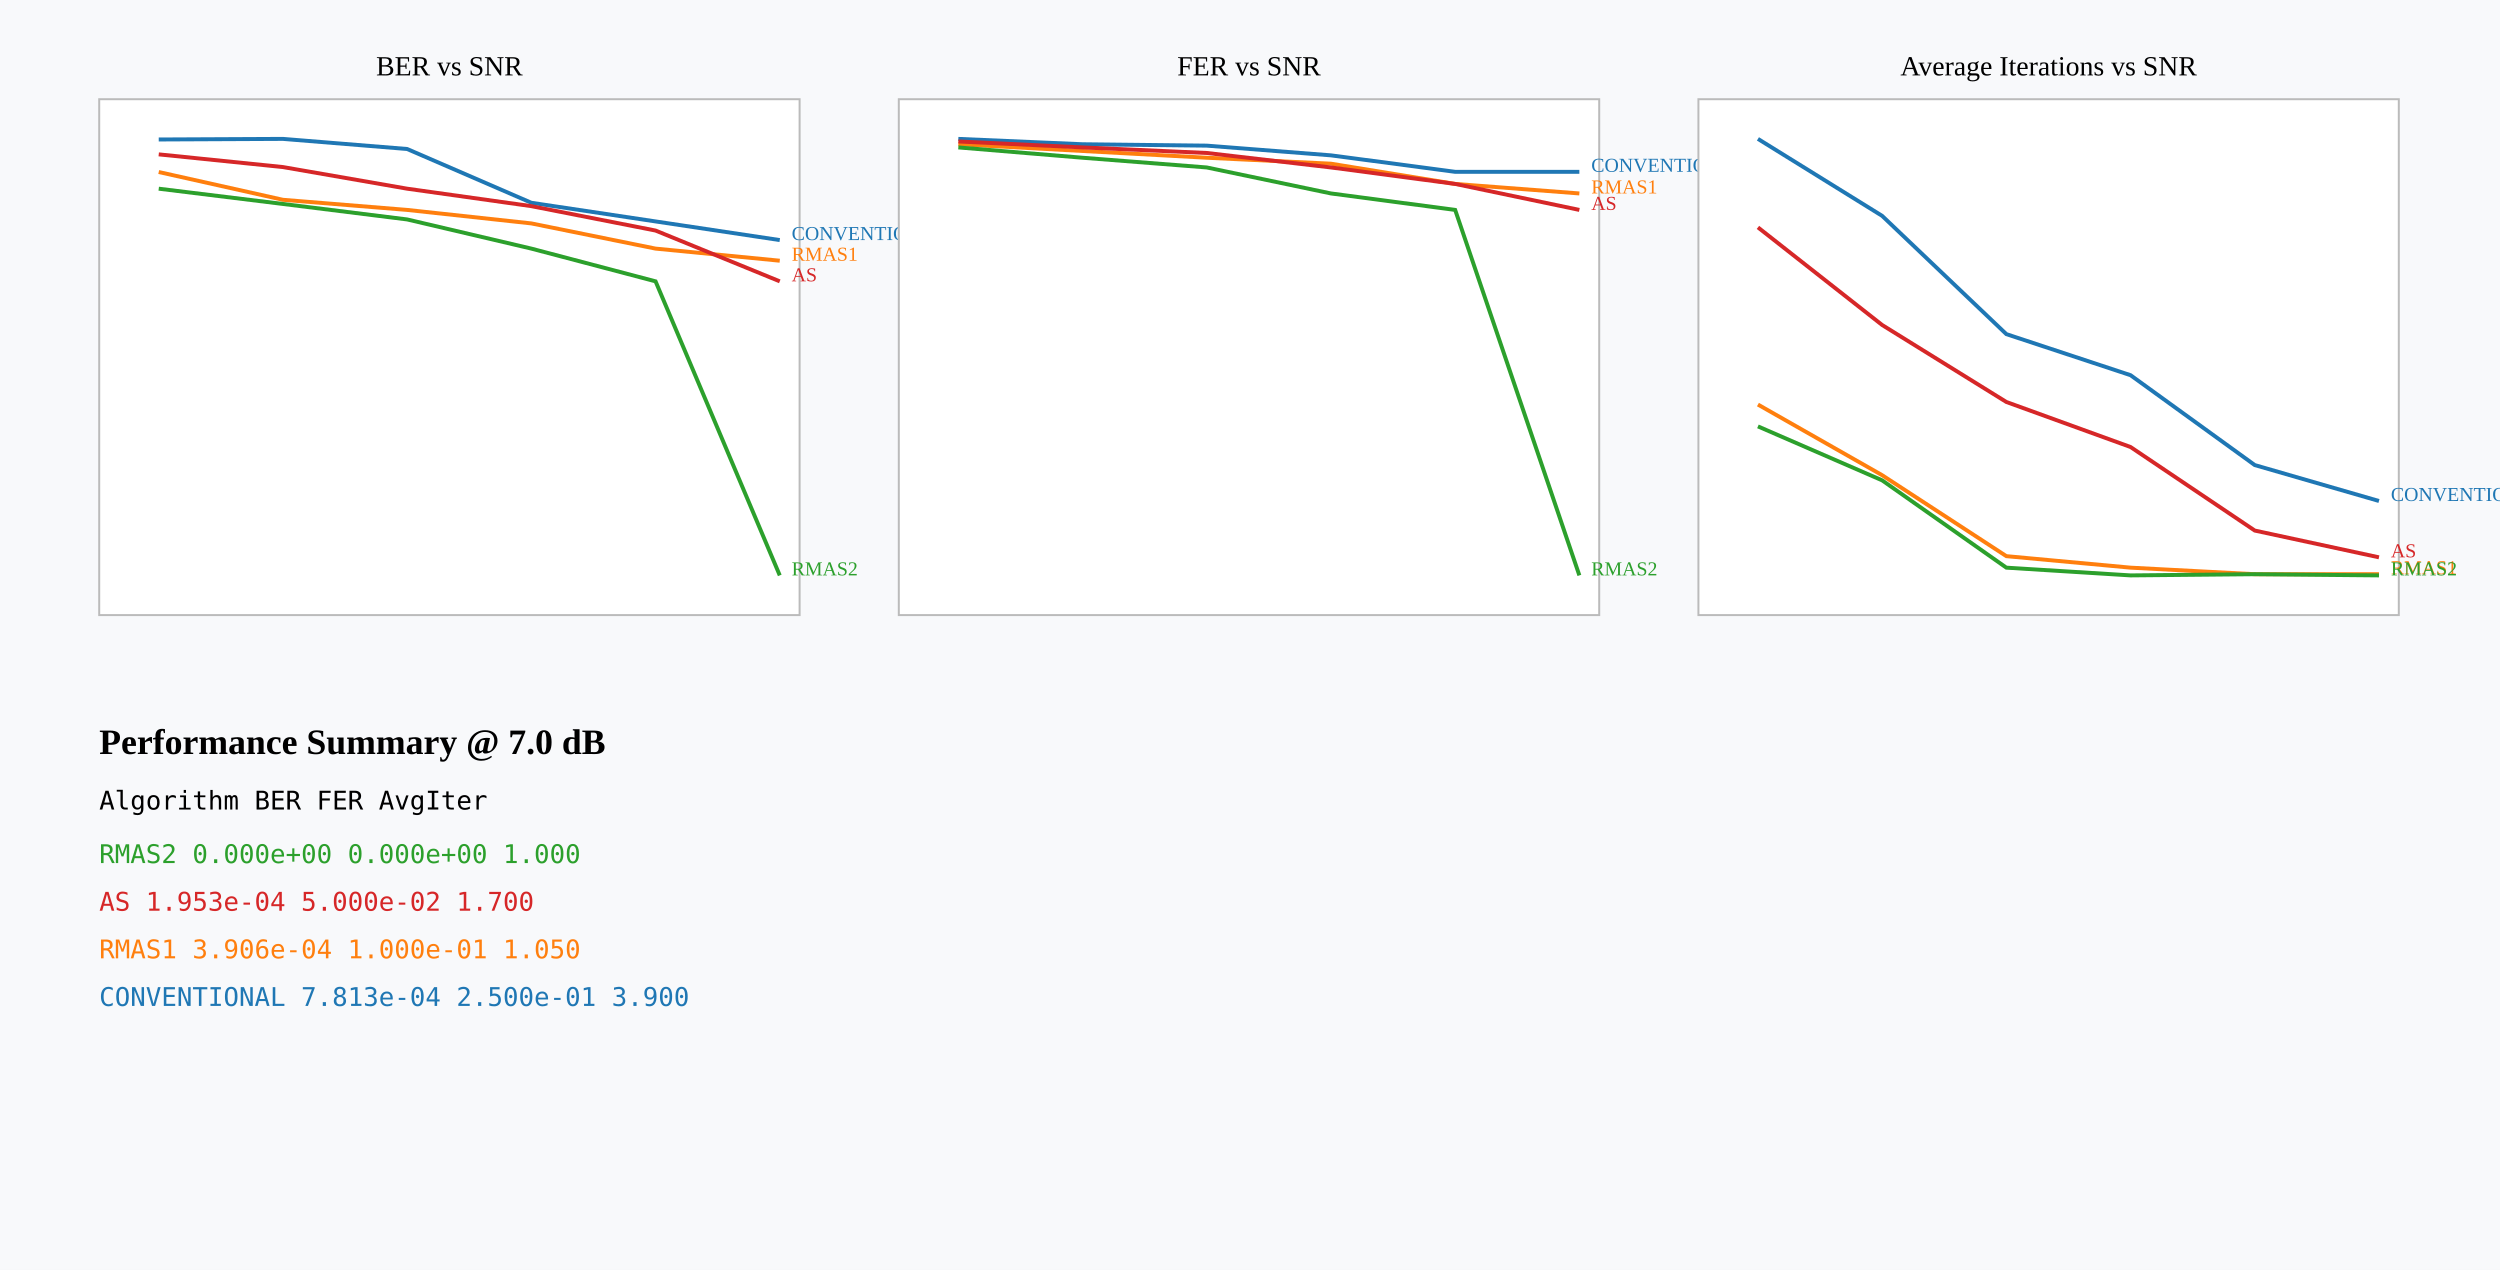
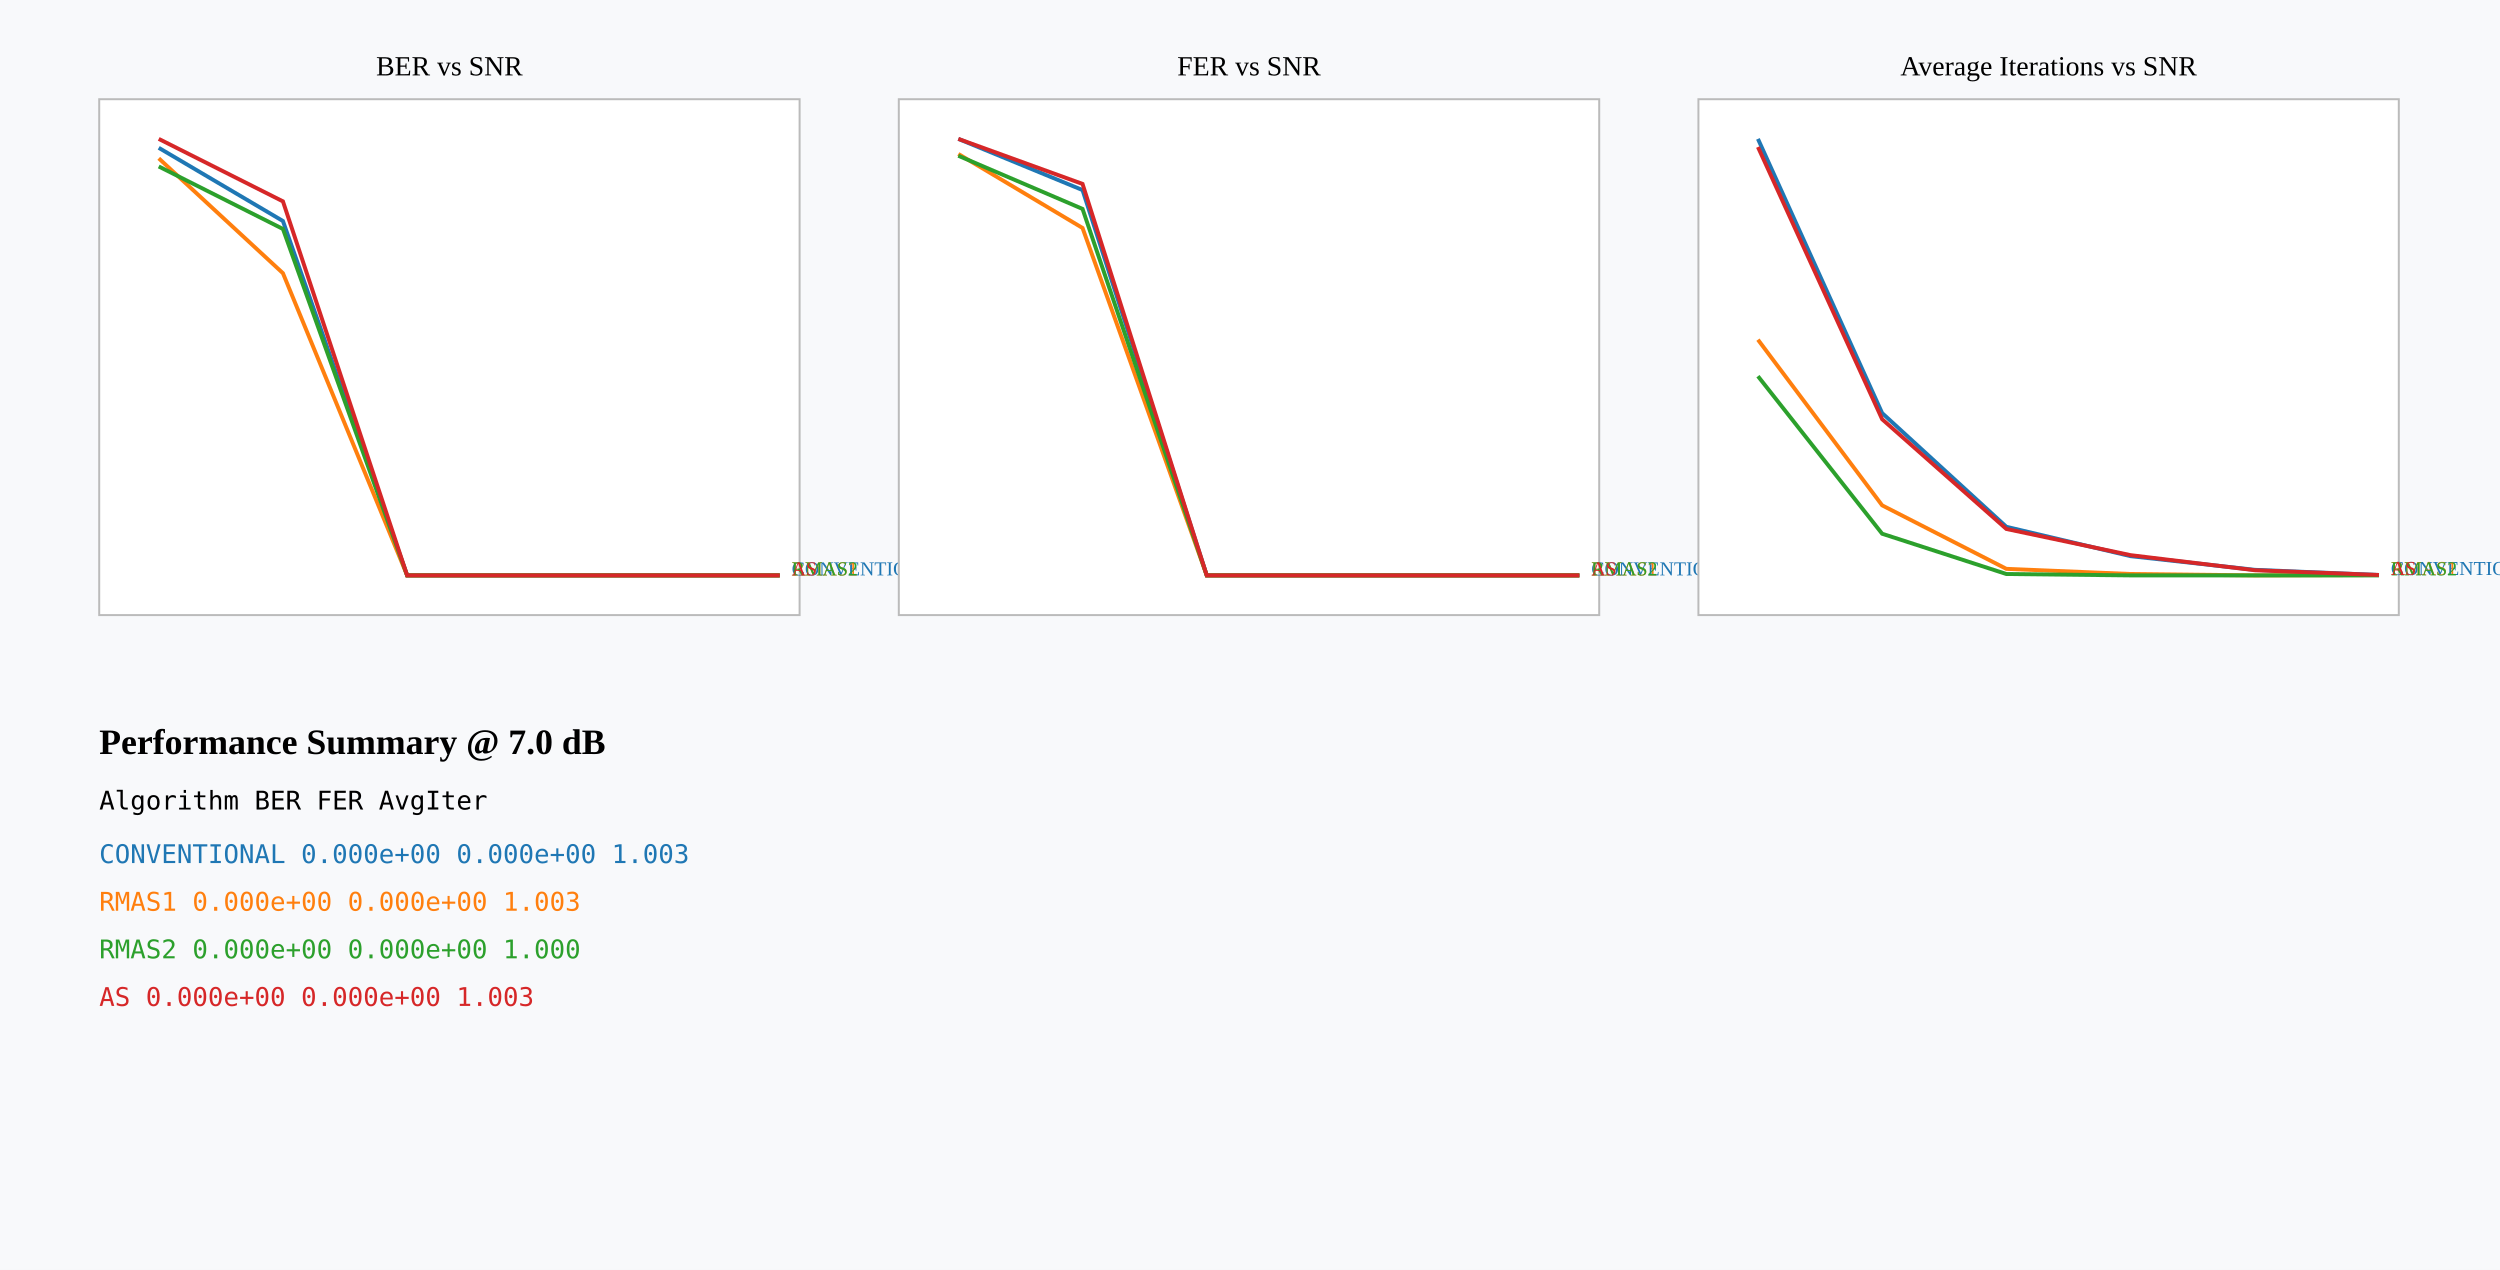
<svg xmlns="http://www.w3.org/2000/svg" width="1260" height="640">
  <rect width="100%" height="100%" fill="#f8f9fb" />
  <rect x="50" y="50" width="353" height="260" fill="white" stroke="#bbb" />
  <text x="226.5" y="38" text-anchor="middle" font-size="14">BER vs SNR</text>
-   <polyline fill="none" stroke="#1f77b4" stroke-width="2" points="80.0,70.3 142.6,70.0 205.2,75.1 267.8,102.2 330.4,111.6 393.0,121.0" />
-   <text x="399.0" y="121.0" font-size="10" fill="#1f77b4">CONVENTIONAL</text>
-   <polyline fill="none" stroke="#ff7f0e" stroke-width="2" points="80.0,86.7 142.6,100.7 205.2,105.8 267.8,112.6 330.4,125.3 393.0,131.4" />
-   <text x="399.0" y="131.4" font-size="10" fill="#ff7f0e">RMAS1</text>
-   <polyline fill="none" stroke="#2ca02c" stroke-width="2" points="80.0,95.1 142.6,102.8 205.2,110.6 267.8,125.3 330.4,141.8 393.0,290.0" />
+   <polyline fill="none" stroke="#1f77b4" stroke-width="2" points="80.0,74.5 142.6,111.4 205.2,290.0 267.8,290.0 330.4,290.0 393.0,290.0" />
+   <text x="399.0" y="290.0" font-size="10" fill="#1f77b4">CONVENTIONAL</text>
+   <polyline fill="none" stroke="#ff7f0e" stroke-width="2" points="80.0,79.8 142.6,137.7 205.2,290.0 267.8,290.0 330.4,290.0 393.0,290.0" />
+   <text x="399.0" y="290.0" font-size="10" fill="#ff7f0e">RMAS1</text>
+   <polyline fill="none" stroke="#2ca02c" stroke-width="2" points="80.0,83.9 142.6,115.4 205.2,290.0 267.8,290.0 330.4,290.0 393.0,290.0" />
  <text x="399.0" y="290.0" font-size="10" fill="#2ca02c">RMAS2</text>
-   <polyline fill="none" stroke="#d62728" stroke-width="2" points="80.0,77.8 142.6,84.2 205.2,95.1 267.8,103.9 330.4,116.2 393.0,141.8" />
-   <text x="399.0" y="141.8" font-size="10" fill="#d62728">AS</text>
+   <polyline fill="none" stroke="#d62728" stroke-width="2" points="80.0,70.0 142.6,101.5 205.2,290.0 267.8,290.0 330.4,290.0 393.0,290.0" />
+   <text x="399.0" y="290.0" font-size="10" fill="#d62728">AS</text>
  <rect x="453" y="50" width="353" height="260" fill="white" stroke="#bbb" />
  <text x="629.5" y="38" text-anchor="middle" font-size="14">FER vs SNR</text>
-   <polyline fill="none" stroke="#1f77b4" stroke-width="2" points="483.0,70.0 545.6,72.7 608.2,73.4 670.8,78.3 733.4,86.6 796.0,86.6" />
-   <text x="802.0" y="86.6" font-size="10" fill="#1f77b4">CONVENTIONAL</text>
-   <polyline fill="none" stroke="#ff7f0e" stroke-width="2" points="483.0,72.7 545.6,76.1 608.2,79.5 670.8,82.5 733.4,92.7 796.0,97.5" />
-   <text x="802.0" y="97.5" font-size="10" fill="#ff7f0e">RMAS1</text>
-   <polyline fill="none" stroke="#2ca02c" stroke-width="2" points="483.0,74.3 545.6,79.5 608.2,84.4 670.8,97.5 733.4,105.8 796.0,290.0" />
+   <polyline fill="none" stroke="#1f77b4" stroke-width="2" points="483.0,70.0 545.6,95.8 608.2,290.0 670.8,290.0 733.4,290.0 796.0,290.0" />
+   <text x="802.0" y="290.0" font-size="10" fill="#1f77b4">CONVENTIONAL</text>
+   <polyline fill="none" stroke="#ff7f0e" stroke-width="2" points="483.0,77.6 545.6,114.9 608.2,290.0 670.8,290.0 733.4,290.0 796.0,290.0" />
+   <text x="802.0" y="290.0" font-size="10" fill="#ff7f0e">RMAS1</text>
+   <polyline fill="none" stroke="#2ca02c" stroke-width="2" points="483.0,78.5 545.6,105.3 608.2,290.0 670.8,290.0 733.4,290.0 796.0,290.0" />
  <text x="802.0" y="290.0" font-size="10" fill="#2ca02c">RMAS2</text>
-   <polyline fill="none" stroke="#d62728" stroke-width="2" points="483.0,71.3 545.6,74.3 608.2,77.1 670.8,84.4 733.4,92.7 796.0,105.8" />
-   <text x="802.0" y="105.8" font-size="10" fill="#d62728">AS</text>
+   <polyline fill="none" stroke="#d62728" stroke-width="2" points="483.0,70.0 545.6,92.7 608.2,290.0 670.8,290.0 733.4,290.0 796.0,290.0" />
+   <text x="802.0" y="290.0" font-size="10" fill="#d62728">AS</text>
  <rect x="856" y="50" width="353" height="260" fill="white" stroke="#bbb" />
  <text x="1032.5" y="38" text-anchor="middle" font-size="14">Average Iterations vs SNR</text>
-   <polyline fill="none" stroke="#1f77b4" stroke-width="2" points="886.0,70.0 948.6,108.8 1011.2,168.4 1073.8,189.1 1136.4,234.4 1199.0,252.5" />
-   <text x="1205.0" y="252.5" font-size="10" fill="#1f77b4">CONVENTIONAL</text>
-   <polyline fill="none" stroke="#ff7f0e" stroke-width="2" points="886.0,203.9 948.6,239.5 1011.2,280.3 1073.8,286.1 1136.4,289.4 1199.0,289.4" />
-   <text x="1205.0" y="289.4" font-size="10" fill="#ff7f0e">RMAS1</text>
-   <polyline fill="none" stroke="#2ca02c" stroke-width="2" points="886.0,214.9 948.6,242.1 1011.2,286.1 1073.8,290.0 1136.4,289.4 1199.0,290.0" />
+   <polyline fill="none" stroke="#1f77b4" stroke-width="2" points="886.0,70.0 948.6,208.2 1011.2,265.5 1073.8,280.3 1136.4,287.2 1199.0,289.8" />
+   <text x="1205.0" y="289.8" font-size="10" fill="#1f77b4">CONVENTIONAL</text>
+   <polyline fill="none" stroke="#ff7f0e" stroke-width="2" points="886.0,171.2 948.6,254.7 1011.2,286.7 1073.8,289.3 1136.4,290.0 1199.0,289.8" />
+   <text x="1205.0" y="289.8" font-size="10" fill="#ff7f0e">RMAS1</text>
+   <polyline fill="none" stroke="#2ca02c" stroke-width="2" points="886.0,189.6 948.6,269.0 1011.2,289.3 1073.8,290.0 1136.4,290.0 1199.0,290.0" />
  <text x="1205.0" y="290.0" font-size="10" fill="#2ca02c">RMAS2</text>
-   <polyline fill="none" stroke="#d62728" stroke-width="2" points="886.0,114.6 948.6,163.8 1011.2,202.6 1073.8,225.3 1136.4,267.4 1199.0,280.9" />
-   <text x="1205.0" y="280.9" font-size="10" fill="#d62728">AS</text>
+   <polyline fill="none" stroke="#d62728" stroke-width="2" points="886.0,74.1 948.6,211.3 1011.2,266.6 1073.8,279.8 1136.4,287.4 1199.0,289.8" />
+   <text x="1205.0" y="289.8" font-size="10" fill="#d62728">AS</text>
  <text x="50" y="380" font-size="18" font-weight="bold">Performance Summary @ 7.0 dB</text>
  <text x="50" y="408" font-size="13" font-family="monospace">Algorithm    BER         FER         AvgIter</text>
-   <text x="50" y="435" font-size="13" fill="#2ca02c" font-family="monospace">RMAS2       0.000e+00  0.000e+00    1.000</text>
-   <text x="50" y="459" font-size="13" fill="#d62728" font-family="monospace">AS          1.953e-04  5.000e-02    1.700</text>
-   <text x="50" y="483" font-size="13" fill="#ff7f0e" font-family="monospace">RMAS1       3.906e-04  1.000e-01    1.050</text>
-   <text x="50" y="507" font-size="13" fill="#1f77b4" font-family="monospace">CONVENTIONAL  7.813e-04  2.500e-01    3.900</text>
+   <text x="50" y="435" font-size="13" fill="#1f77b4" font-family="monospace">CONVENTIONAL  0.000e+00  0.000e+00    1.003</text>
+   <text x="50" y="459" font-size="13" fill="#ff7f0e" font-family="monospace">RMAS1       0.000e+00  0.000e+00    1.003</text>
+   <text x="50" y="483" font-size="13" fill="#2ca02c" font-family="monospace">RMAS2       0.000e+00  0.000e+00    1.000</text>
+   <text x="50" y="507" font-size="13" fill="#d62728" font-family="monospace">AS          0.000e+00  0.000e+00    1.003</text>
</svg>
